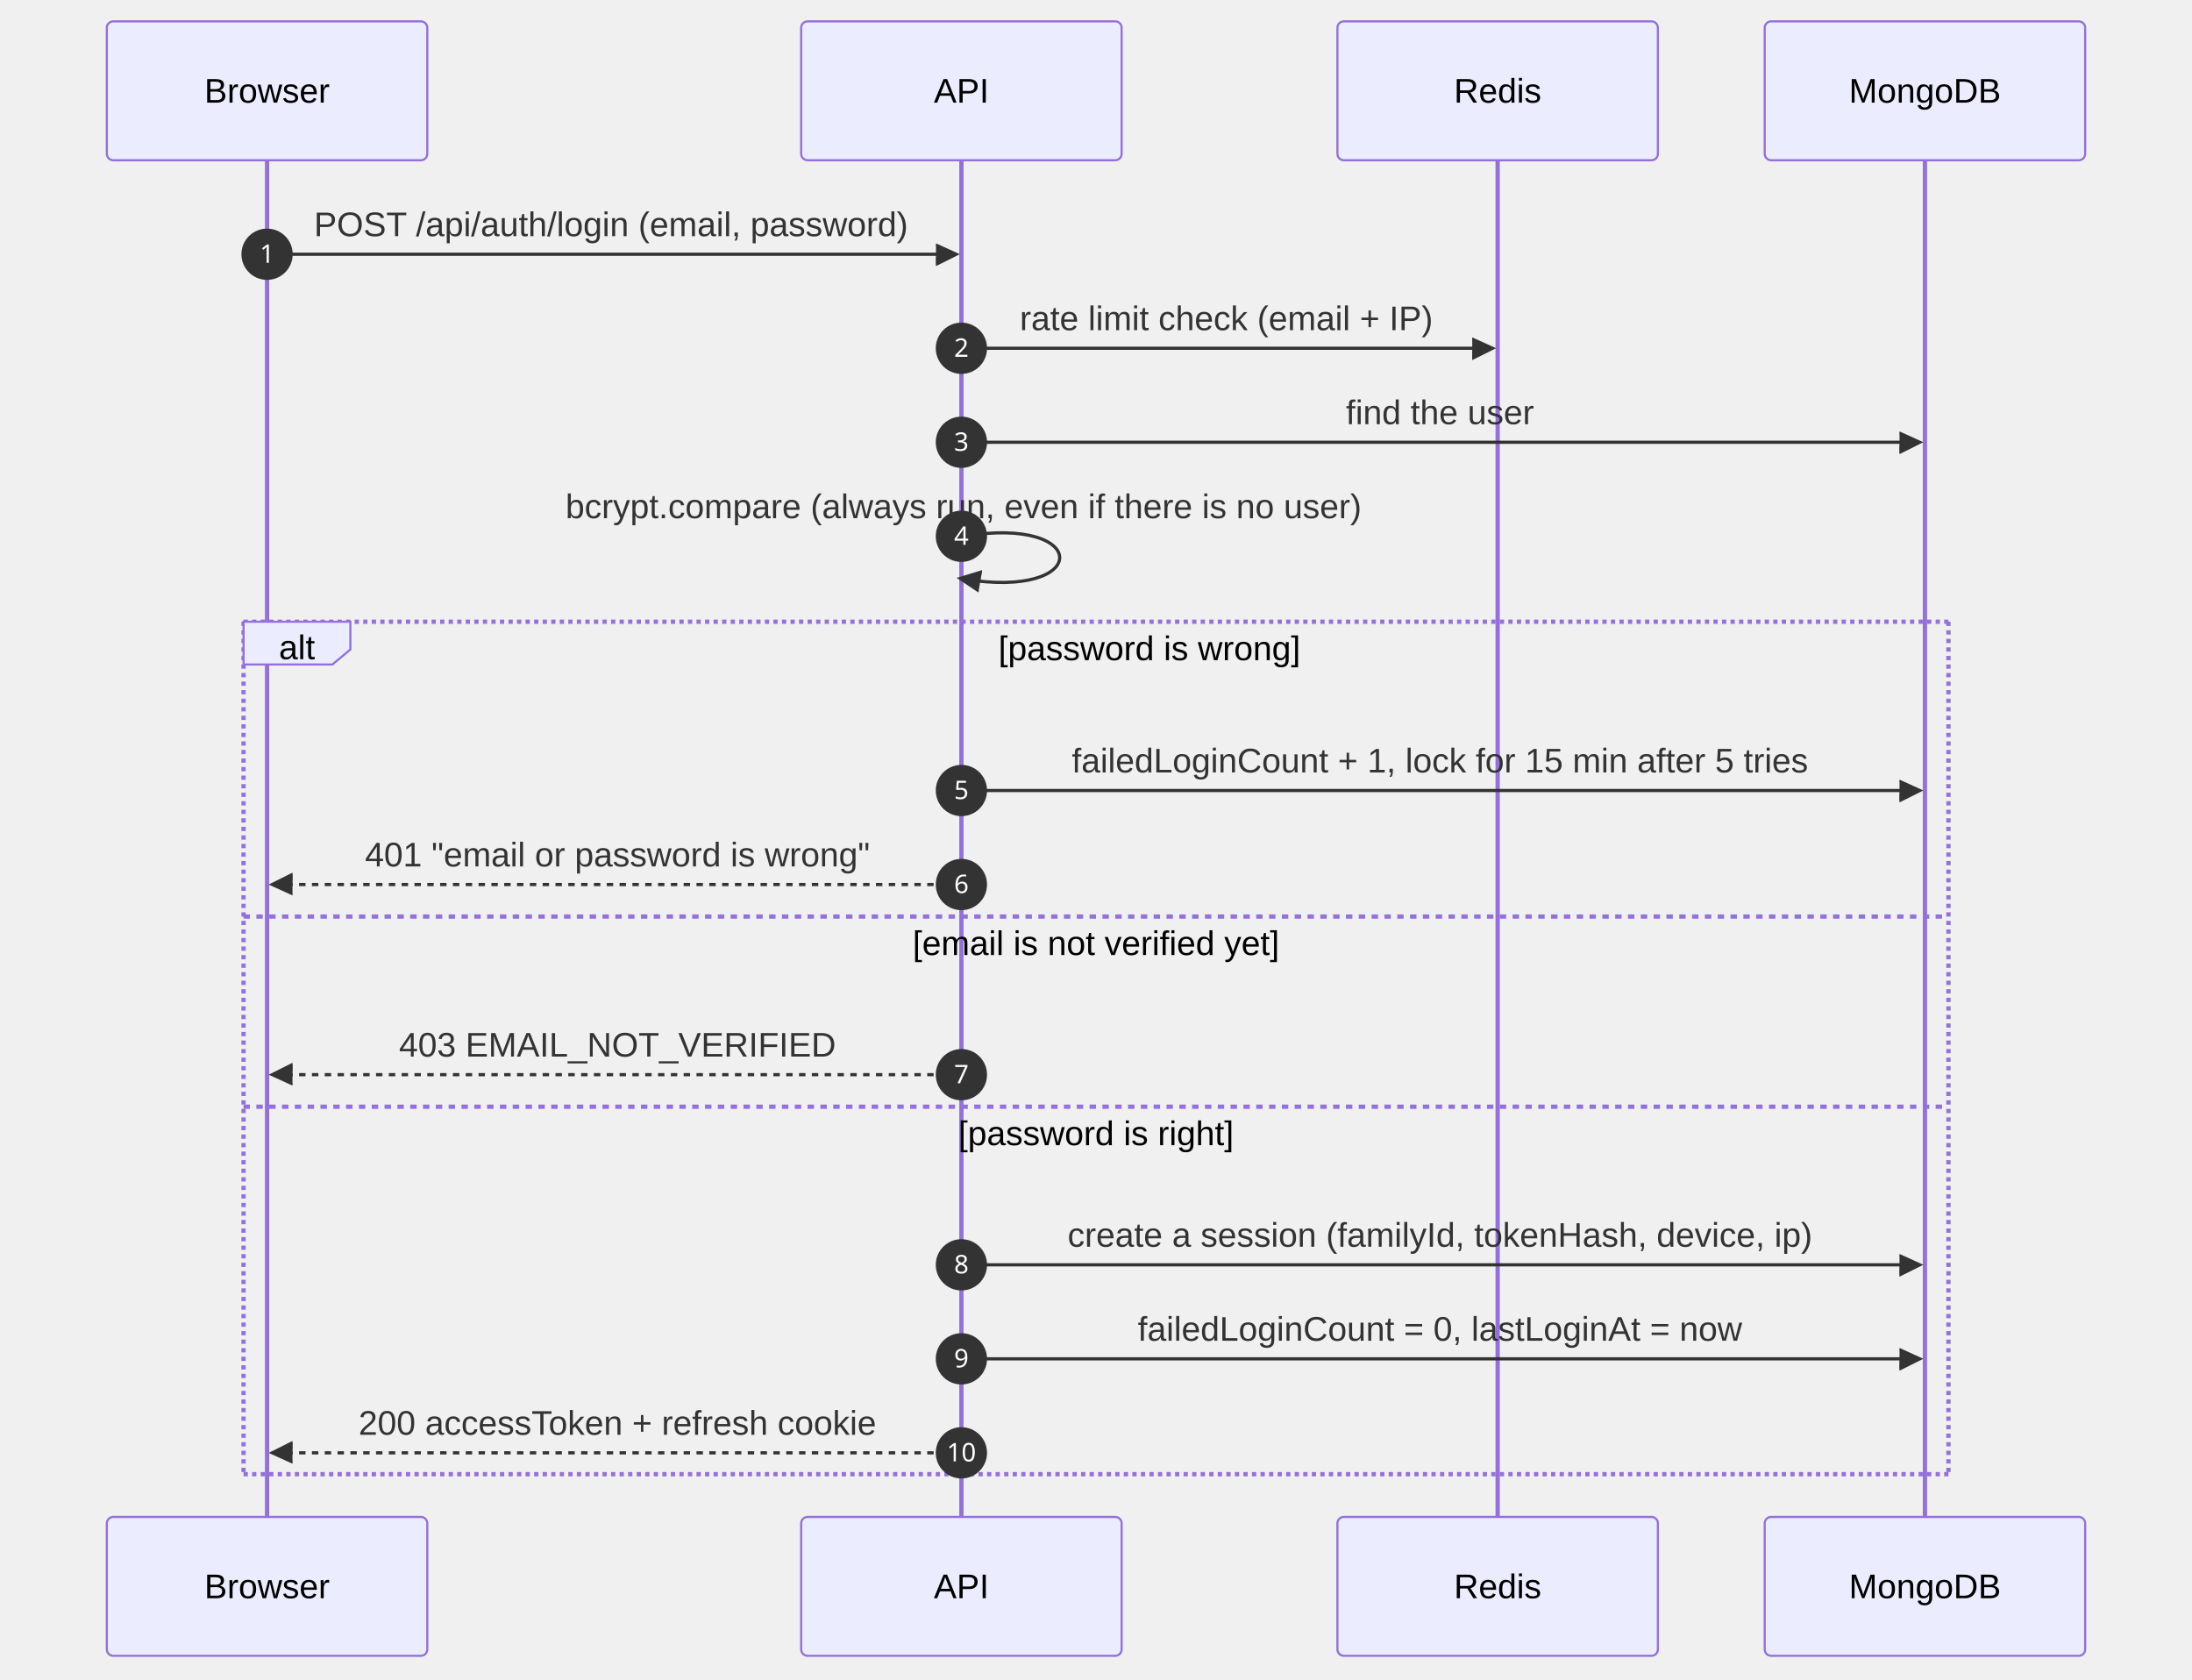
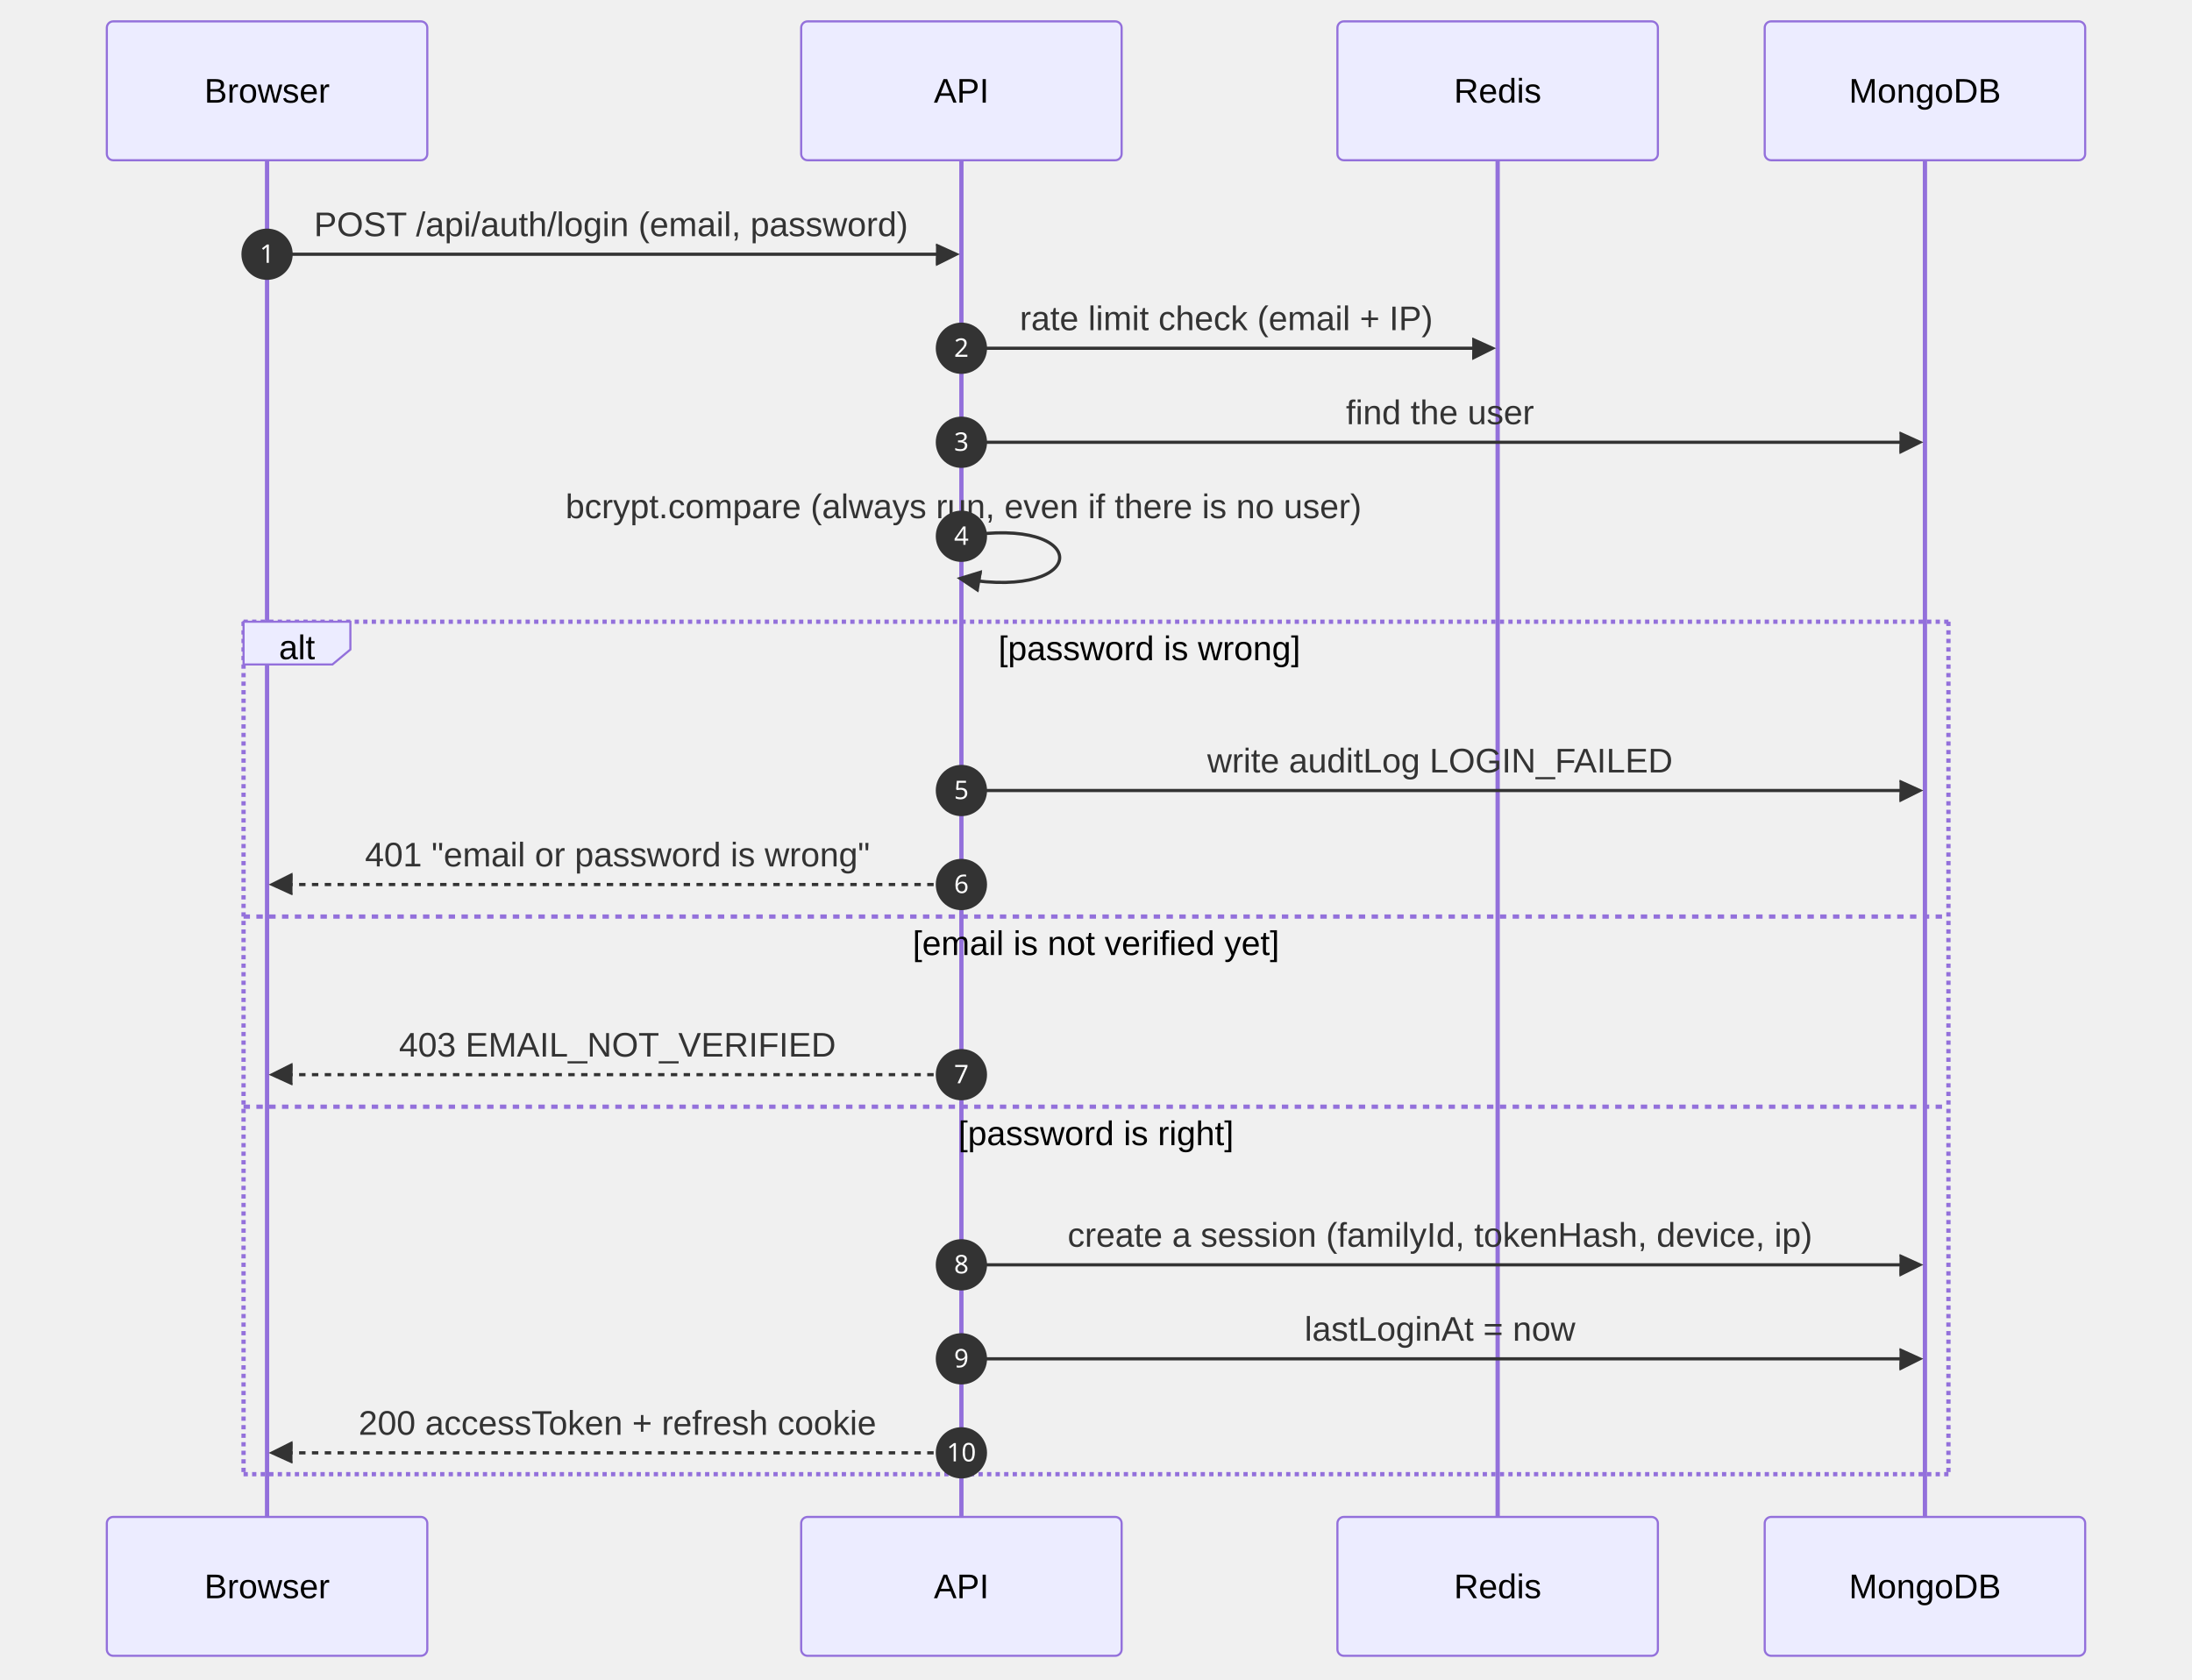
<svg xmlns="http://www.w3.org/2000/svg" id="my-svg" width="100%" style="max-width: 1026px; background-color: white;" viewBox="-50 -10 1026 786" role="graphics-document document" aria-roledescription="sequence">
  <g>
    <rect x="776" y="700" fill="#eaeaea" stroke="#666" width="150" height="65" name="DB" rx="3" ry="3" class="actor actor-bottom" />
    <text x="851" y="732.5" dominant-baseline="central" alignment-baseline="central" class="actor actor-box" style="text-anchor: middle; font-size: 16px; font-weight: 400;">
      <tspan x="851" dy="0">MongoDB</tspan>
    </text>
  </g>
  <g>
    <rect x="576" y="700" fill="#eaeaea" stroke="#666" width="150" height="65" name="R" rx="3" ry="3" class="actor actor-bottom" />
    <text x="651" y="732.5" dominant-baseline="central" alignment-baseline="central" class="actor actor-box" style="text-anchor: middle; font-size: 16px; font-weight: 400;">
      <tspan x="651" dy="0">Redis</tspan>
    </text>
  </g>
  <g>
    <rect x="325" y="700" fill="#eaeaea" stroke="#666" width="150" height="65" name="A" rx="3" ry="3" class="actor actor-bottom" />
    <text x="400" y="732.5" dominant-baseline="central" alignment-baseline="central" class="actor actor-box" style="text-anchor: middle; font-size: 16px; font-weight: 400;">
      <tspan x="400" dy="0">API</tspan>
    </text>
  </g>
  <g>
    <rect x="0" y="700" fill="#eaeaea" stroke="#666" width="150" height="65" name="U" rx="3" ry="3" class="actor actor-bottom" />
    <text x="75" y="732.5" dominant-baseline="central" alignment-baseline="central" class="actor actor-box" style="text-anchor: middle; font-size: 16px; font-weight: 400;">
      <tspan x="75" dy="0">Browser</tspan>
    </text>
  </g>
  <g>
    <line id="actor3" x1="851" y1="65" x2="851" y2="700" class="actor-line 200" stroke-width="0.5px" stroke="#999" name="DB" data-et="life-line" data-id="DB" />
    <g id="root-3" data-et="participant" data-type="participant" data-id="DB">
      <rect x="776" y="0" fill="#eaeaea" stroke="#666" width="150" height="65" name="DB" rx="3" ry="3" class="actor actor-top" />
      <text x="851" y="32.5" dominant-baseline="central" alignment-baseline="central" class="actor actor-box" style="text-anchor: middle; font-size: 16px; font-weight: 400;">
        <tspan x="851" dy="0">MongoDB</tspan>
      </text>
    </g>
  </g>
  <g>
    <line id="actor2" x1="651" y1="65" x2="651" y2="700" class="actor-line 200" stroke-width="0.5px" stroke="#999" name="R" data-et="life-line" data-id="R" />
    <g id="root-2" data-et="participant" data-type="participant" data-id="R">
      <rect x="576" y="0" fill="#eaeaea" stroke="#666" width="150" height="65" name="R" rx="3" ry="3" class="actor actor-top" />
      <text x="651" y="32.5" dominant-baseline="central" alignment-baseline="central" class="actor actor-box" style="text-anchor: middle; font-size: 16px; font-weight: 400;">
        <tspan x="651" dy="0">Redis</tspan>
      </text>
    </g>
  </g>
  <g>
    <line id="actor1" x1="400" y1="65" x2="400" y2="700" class="actor-line 200" stroke-width="0.5px" stroke="#999" name="A" data-et="life-line" data-id="A" />
    <g id="root-1" data-et="participant" data-type="participant" data-id="A">
      <rect x="325" y="0" fill="#eaeaea" stroke="#666" width="150" height="65" name="A" rx="3" ry="3" class="actor actor-top" />
      <text x="400" y="32.5" dominant-baseline="central" alignment-baseline="central" class="actor actor-box" style="text-anchor: middle; font-size: 16px; font-weight: 400;">
        <tspan x="400" dy="0">API</tspan>
      </text>
    </g>
  </g>
  <g>
    <line id="actor0" x1="75" y1="65" x2="75" y2="700" class="actor-line 200" stroke-width="0.5px" stroke="#999" name="U" data-et="life-line" data-id="U" />
    <g id="root-0" data-et="participant" data-type="participant" data-id="U">
      <rect x="0" y="0" fill="#eaeaea" stroke="#666" width="150" height="65" name="U" rx="3" ry="3" class="actor actor-top" />
      <text x="75" y="32.5" dominant-baseline="central" alignment-baseline="central" class="actor actor-box" style="text-anchor: middle; font-size: 16px; font-weight: 400;">
        <tspan x="75" dy="0">Browser</tspan>
      </text>
    </g>
  </g>
  <style>#my-svg{font-family:"trebuchet ms",verdana,arial,sans-serif;font-size:16px;fill:#333;}@keyframes edge-animation-frame{from{stroke-dashoffset:0;}}@keyframes dash{to{stroke-dashoffset:0;}}#my-svg .edge-animation-slow{stroke-dasharray:9,5!important;stroke-dashoffset:900;animation:dash 50s linear infinite;stroke-linecap:round;}#my-svg .edge-animation-fast{stroke-dasharray:9,5!important;stroke-dashoffset:900;animation:dash 20s linear infinite;stroke-linecap:round;}#my-svg .error-icon{fill:#552222;}#my-svg .error-text{fill:#552222;stroke:#552222;}#my-svg .edge-thickness-normal{stroke-width:1px;}#my-svg .edge-thickness-thick{stroke-width:3.5px;}#my-svg .edge-pattern-solid{stroke-dasharray:0;}#my-svg .edge-thickness-invisible{stroke-width:0;fill:none;}#my-svg .edge-pattern-dashed{stroke-dasharray:3;}#my-svg .edge-pattern-dotted{stroke-dasharray:2;}#my-svg .marker{fill:#333333;stroke:#333333;}#my-svg .marker.cross{stroke:#333333;}#my-svg svg{font-family:"trebuchet ms",verdana,arial,sans-serif;font-size:16px;}#my-svg p{margin:0;}#my-svg .actor{stroke:#9370DB;fill:#ECECFF;stroke-width:1;}#my-svg rect.actor.outer-path[data-look="neo"]{filter:drop-shadow(1px 2px 2px rgba(185, 185, 185, 1));}#my-svg rect.note[data-look="neo"]{stroke:#aaaa33;fill:#fff5ad;filter:drop-shadow(1px 2px 2px rgba(185, 185, 185, 1));}#my-svg text.actor&gt;tspan{fill:black;stroke:none;}#my-svg .actor-line{stroke:#9370DB;}#my-svg .innerArc{stroke-width:1.5;stroke-dasharray:none;}#my-svg .messageLine0{stroke-width:1.5;stroke-dasharray:none;stroke:#333;}#my-svg .messageLine1{stroke-width:1.5;stroke-dasharray:2,2;stroke:#333;}#my-svg [id$="-arrowhead"] path{fill:#333;stroke:#333;}#my-svg .sequenceNumber{fill:white;}#my-svg [id$="-sequencenumber"]{fill:#333;}#my-svg [id$="-crosshead"] path{fill:#333;stroke:#333;}#my-svg .messageText{fill:#333;stroke:none;}#my-svg .labelBox{stroke:#9370DB;fill:#ECECFF;filter:none;}#my-svg .labelText,#my-svg .labelText&gt;tspan{fill:black;stroke:none;}#my-svg .loopText,#my-svg .loopText&gt;tspan{fill:black;stroke:none;}#my-svg .sectionTitle,#my-svg .sectionTitle&gt;tspan{fill:black;stroke:none;}#my-svg .loopLine{stroke-width:2px;stroke-dasharray:2,2;stroke:#9370DB;fill:#9370DB;}#my-svg .note{stroke:#aaaa33;fill:#fff5ad;}#my-svg .noteText,#my-svg .noteText&gt;tspan{fill:black;stroke:none;font-weight:normal;}#my-svg .activation0{fill:#f4f4f4;stroke:#666;}#my-svg .activation1{fill:#f4f4f4;stroke:#666;}#my-svg .activation2{fill:#f4f4f4;stroke:#666;}#my-svg .actorPopupMenu{position:absolute;}#my-svg .actorPopupMenuPanel{position:absolute;fill:#ECECFF;box-shadow:0px 8px 16px 0px rgba(0,0,0,0.2);filter:drop-shadow(3px 5px 2px rgb(0 0 0 / 0.4));}#my-svg .actor-man circle,#my-svg line{fill:#ECECFF;stroke-width:2px;}#my-svg g rect.rect{filter:drop-shadow(1px 2px 2px rgba(185, 185, 185, 1));stroke:#9370DB;}#my-svg .node .neo-node{stroke:#9370DB;}#my-svg [data-look="neo"].node rect,#my-svg [data-look="neo"].cluster rect,#my-svg [data-look="neo"].node polygon{stroke:#9370DB;filter:drop-shadow(1px 2px 2px rgba(185, 185, 185, 1));}#my-svg [data-look="neo"].swimlane.cluster rect{filter:none;}#my-svg [data-look="neo"].node path{stroke:#9370DB;stroke-width:1px;}#my-svg [data-look="neo"].node .outer-path{filter:drop-shadow(1px 2px 2px rgba(185, 185, 185, 1));}#my-svg [data-look="neo"].node .neo-line path{stroke:#9370DB;filter:none;}#my-svg [data-look="neo"].node circle{stroke:#9370DB;filter:drop-shadow(1px 2px 2px rgba(185, 185, 185, 1));}#my-svg [data-look="neo"].node circle .state-start{fill:#000000;}#my-svg [data-look="neo"].icon-shape .icon{fill:#9370DB;filter:drop-shadow(1px 2px 2px rgba(185, 185, 185, 1));}#my-svg [data-look="neo"].icon-shape .icon-neo path{stroke:#9370DB;filter:drop-shadow(1px 2px 2px rgba(185, 185, 185, 1));}#my-svg :root{--mermaid-font-family:"trebuchet ms",verdana,arial,sans-serif;}</style>
  <g />
  <defs>
    <symbol id="my-svg-computer" width="24" height="24">
      <path transform="scale(.5)" d="M2 2v13h20v-13h-20zm18 11h-16v-9h16v9zm-10.228 6l.466-1h3.524l.467 1h-4.457zm14.228 3h-24l2-6h2.104l-1.33 4h18.45l-1.297-4h2.073l2 6zm-5-10h-14v-7h14v7z" />
    </symbol>
  </defs>
  <defs>
    <symbol id="my-svg-database" fill-rule="evenodd" clip-rule="evenodd">
      <path transform="scale(.5)" d="M12.258.001l.256.004.255.005.253.008.251.01.249.012.247.015.246.016.242.019.241.02.239.023.236.024.233.027.231.028.229.031.225.032.223.034.22.036.217.038.214.04.211.041.208.043.205.045.201.046.198.048.194.05.191.051.187.053.183.054.18.056.175.057.172.059.168.06.163.061.16.063.155.064.15.066.074.033.073.033.071.034.07.034.069.035.068.035.067.035.066.035.064.036.064.036.062.036.06.036.06.037.058.037.058.037.055.038.055.038.053.038.052.038.051.039.05.039.048.039.047.039.045.04.044.04.043.04.041.04.04.041.039.041.037.041.036.041.034.041.033.042.032.042.03.042.029.042.027.042.026.043.024.043.023.043.021.043.02.043.018.044.017.043.015.044.013.044.012.044.011.045.009.044.007.045.006.045.004.045.002.045.001.045v17l-.001.045-.002.045-.004.045-.006.045-.007.045-.009.044-.011.045-.012.044-.013.044-.015.044-.017.043-.018.044-.02.043-.021.043-.023.043-.024.043-.026.043-.027.042-.029.042-.03.042-.032.042-.033.042-.034.041-.036.041-.037.041-.039.041-.04.041-.041.04-.043.04-.044.04-.045.04-.047.039-.048.039-.05.039-.051.039-.052.038-.053.038-.055.038-.055.038-.058.037-.058.037-.06.037-.06.036-.062.036-.064.036-.064.036-.066.035-.067.035-.068.035-.069.035-.07.034-.071.034-.073.033-.074.033-.15.066-.155.064-.16.063-.163.061-.168.06-.172.059-.175.057-.18.056-.183.054-.187.053-.191.051-.194.05-.198.048-.201.046-.205.045-.208.043-.211.041-.214.04-.217.038-.22.036-.223.034-.225.032-.229.031-.231.028-.233.027-.236.024-.239.023-.241.02-.242.019-.246.016-.247.015-.249.012-.251.01-.253.008-.255.005-.256.004-.258.001-.258-.001-.256-.004-.255-.005-.253-.008-.251-.01-.249-.012-.247-.015-.245-.016-.243-.019-.241-.02-.238-.023-.236-.024-.234-.027-.231-.028-.228-.031-.226-.032-.223-.034-.22-.036-.217-.038-.214-.04-.211-.041-.208-.043-.204-.045-.201-.046-.198-.048-.195-.05-.19-.051-.187-.053-.184-.054-.179-.056-.176-.057-.172-.059-.167-.06-.164-.061-.159-.063-.155-.064-.151-.066-.074-.033-.072-.033-.072-.034-.07-.034-.069-.035-.068-.035-.067-.035-.066-.035-.064-.036-.063-.036-.062-.036-.061-.036-.06-.037-.058-.037-.057-.037-.056-.038-.055-.038-.053-.038-.052-.038-.051-.039-.049-.039-.049-.039-.046-.039-.046-.04-.044-.04-.043-.04-.041-.04-.04-.041-.039-.041-.037-.041-.036-.041-.034-.041-.033-.042-.032-.042-.03-.042-.029-.042-.027-.042-.026-.043-.024-.043-.023-.043-.021-.043-.02-.043-.018-.044-.017-.043-.015-.044-.013-.044-.012-.044-.011-.045-.009-.044-.007-.045-.006-.045-.004-.045-.002-.045-.001-.045v-17l.001-.045.002-.045.004-.045.006-.045.007-.045.009-.044.011-.045.012-.044.013-.044.015-.044.017-.043.018-.044.02-.043.021-.043.023-.043.024-.043.026-.043.027-.042.029-.042.03-.042.032-.042.033-.042.034-.041.036-.041.037-.041.039-.041.04-.041.041-.04.043-.04.044-.04.046-.04.046-.039.049-.039.049-.039.051-.039.052-.038.053-.038.055-.038.056-.038.057-.037.058-.037.06-.037.061-.036.062-.036.063-.036.064-.036.066-.035.067-.035.068-.035.069-.035.07-.034.072-.034.072-.033.074-.033.151-.066.155-.064.159-.063.164-.061.167-.06.172-.059.176-.057.179-.056.184-.054.187-.053.19-.051.195-.05.198-.048.201-.046.204-.045.208-.043.211-.041.214-.04.217-.038.22-.036.223-.034.226-.032.228-.031.231-.028.234-.027.236-.024.238-.023.241-.02.243-.019.245-.016.247-.015.249-.012.251-.01.253-.008.255-.005.256-.004.258-.001.258.001zm-9.258 20.499v.01l.001.021.003.021.004.022.005.021.006.022.007.022.009.023.01.022.011.023.012.023.013.023.015.023.016.024.017.023.018.024.019.024.021.024.022.025.023.024.024.025.052.049.056.05.061.051.066.051.07.051.075.051.079.052.084.052.088.052.092.052.097.052.102.051.105.052.11.052.114.051.119.051.123.051.127.05.131.05.135.05.139.048.144.049.147.047.152.047.155.047.16.045.163.045.167.043.171.043.176.041.178.041.183.039.187.039.19.037.194.035.197.035.202.033.204.031.209.03.212.029.216.027.219.025.222.024.226.021.23.02.233.018.236.016.24.015.243.012.246.01.249.008.253.005.256.004.259.001.26-.001.257-.004.254-.005.25-.008.247-.011.244-.012.241-.014.237-.016.233-.018.231-.021.226-.021.224-.024.22-.026.216-.027.212-.028.21-.031.205-.031.202-.034.198-.034.194-.036.191-.037.187-.039.183-.04.179-.04.175-.042.172-.043.168-.044.163-.045.16-.046.155-.046.152-.047.148-.048.143-.049.139-.049.136-.05.131-.05.126-.05.123-.051.118-.052.114-.051.11-.052.106-.052.101-.052.096-.052.092-.052.088-.053.083-.051.079-.052.074-.052.07-.051.065-.051.06-.051.056-.05.051-.05.023-.024.023-.025.021-.024.02-.024.019-.024.018-.024.017-.024.015-.023.014-.024.013-.023.012-.023.01-.023.01-.022.008-.022.006-.022.006-.022.004-.022.004-.021.001-.021.001-.021v-4.127l-.077.055-.08.053-.083.054-.085.053-.087.052-.09.052-.093.051-.095.05-.097.05-.1.049-.102.049-.105.048-.106.047-.109.047-.111.046-.114.045-.115.045-.118.044-.12.043-.122.042-.124.042-.126.041-.128.04-.13.04-.132.038-.134.038-.135.037-.138.037-.139.035-.142.035-.143.034-.144.033-.147.032-.148.031-.15.03-.151.03-.153.029-.154.027-.156.027-.158.026-.159.025-.161.024-.162.023-.163.022-.165.021-.166.02-.167.019-.169.018-.169.017-.171.016-.173.015-.173.014-.175.013-.175.012-.177.011-.178.01-.179.008-.179.008-.181.006-.182.005-.182.004-.184.003-.184.002h-.37l-.184-.002-.184-.003-.182-.004-.182-.005-.181-.006-.179-.008-.179-.008-.178-.01-.176-.011-.176-.012-.175-.013-.173-.014-.172-.015-.171-.016-.17-.017-.169-.018-.167-.019-.166-.02-.165-.021-.163-.022-.162-.023-.161-.024-.159-.025-.157-.026-.156-.027-.155-.027-.153-.029-.151-.03-.15-.03-.148-.031-.146-.032-.145-.033-.143-.034-.141-.035-.14-.035-.137-.037-.136-.037-.134-.038-.132-.038-.13-.04-.128-.04-.126-.041-.124-.042-.122-.042-.12-.044-.117-.043-.116-.045-.113-.045-.112-.046-.109-.047-.106-.047-.105-.048-.102-.049-.1-.049-.097-.05-.095-.05-.093-.052-.09-.051-.087-.052-.085-.053-.083-.054-.08-.054-.077-.054v4.127zm0-5.654v.011l.001.021.003.021.004.021.005.022.006.022.007.022.009.022.01.022.011.023.012.023.013.023.015.024.016.023.017.024.018.024.019.024.021.024.022.024.023.025.024.024.052.05.056.05.061.05.066.051.07.051.075.052.079.051.084.052.088.052.092.052.097.052.102.052.105.052.11.051.114.051.119.052.123.05.127.051.131.05.135.049.139.049.144.048.147.048.152.047.155.046.16.045.163.045.167.044.171.042.176.042.178.04.183.04.187.038.19.037.194.036.197.034.202.033.204.032.209.03.212.028.216.027.219.025.222.024.226.022.23.02.233.018.236.016.24.014.243.012.246.01.249.008.253.006.256.003.259.001.26-.001.257-.003.254-.006.25-.008.247-.01.244-.012.241-.015.237-.016.233-.018.231-.02.226-.022.224-.024.22-.025.216-.027.212-.029.21-.03.205-.032.202-.033.198-.035.194-.036.191-.037.187-.039.183-.039.179-.041.175-.042.172-.043.168-.044.163-.045.16-.045.155-.047.152-.047.148-.048.143-.048.139-.05.136-.049.131-.05.126-.051.123-.051.118-.051.114-.052.11-.052.106-.052.101-.052.096-.052.092-.052.088-.052.083-.052.079-.052.074-.051.07-.052.065-.051.06-.05.056-.051.051-.049.023-.025.023-.024.021-.025.02-.024.019-.024.018-.024.017-.024.015-.023.014-.023.013-.024.012-.022.01-.023.01-.023.008-.022.006-.022.006-.022.004-.021.004-.022.001-.021.001-.021v-4.139l-.077.054-.08.054-.083.054-.085.052-.087.053-.09.051-.093.051-.095.051-.097.05-.1.049-.102.049-.105.048-.106.047-.109.047-.111.046-.114.045-.115.044-.118.044-.12.044-.122.042-.124.042-.126.041-.128.04-.13.039-.132.039-.134.038-.135.037-.138.036-.139.036-.142.035-.143.033-.144.033-.147.033-.148.031-.15.03-.151.03-.153.028-.154.028-.156.027-.158.026-.159.025-.161.024-.162.023-.163.022-.165.021-.166.02-.167.019-.169.018-.169.017-.171.016-.173.015-.173.014-.175.013-.175.012-.177.011-.178.009-.179.009-.179.007-.181.007-.182.005-.182.004-.184.003-.184.002h-.37l-.184-.002-.184-.003-.182-.004-.182-.005-.181-.007-.179-.007-.179-.009-.178-.009-.176-.011-.176-.012-.175-.013-.173-.014-.172-.015-.171-.016-.17-.017-.169-.018-.167-.019-.166-.02-.165-.021-.163-.022-.162-.023-.161-.024-.159-.025-.157-.026-.156-.027-.155-.028-.153-.028-.151-.03-.15-.03-.148-.031-.146-.033-.145-.033-.143-.033-.141-.035-.14-.036-.137-.036-.136-.037-.134-.038-.132-.039-.13-.039-.128-.04-.126-.041-.124-.042-.122-.043-.12-.043-.117-.044-.116-.044-.113-.046-.112-.046-.109-.046-.106-.047-.105-.048-.102-.049-.1-.049-.097-.05-.095-.051-.093-.051-.09-.051-.087-.053-.085-.052-.083-.054-.08-.054-.077-.054v4.139zm0-5.666v.011l.001.02.003.022.004.021.005.022.006.021.007.022.009.023.01.022.011.023.012.023.013.023.015.023.016.024.017.024.018.023.019.024.021.025.022.024.023.024.024.025.052.05.056.05.061.05.066.051.07.051.075.052.079.051.084.052.088.052.092.052.097.052.102.052.105.051.11.052.114.051.119.051.123.051.127.05.131.05.135.05.139.049.144.048.147.048.152.047.155.046.16.045.163.045.167.043.171.043.176.042.178.04.183.04.187.038.19.037.194.036.197.034.202.033.204.032.209.03.212.028.216.027.219.025.222.024.226.021.23.02.233.018.236.017.24.014.243.012.246.01.249.008.253.006.256.003.259.001.26-.001.257-.003.254-.006.25-.008.247-.01.244-.013.241-.014.237-.016.233-.018.231-.02.226-.022.224-.024.22-.025.216-.027.212-.029.21-.03.205-.032.202-.033.198-.035.194-.036.191-.037.187-.039.183-.039.179-.041.175-.042.172-.043.168-.044.163-.045.16-.045.155-.047.152-.047.148-.048.143-.049.139-.049.136-.049.131-.051.126-.05.123-.051.118-.052.114-.051.11-.052.106-.052.101-.052.096-.052.092-.052.088-.052.083-.052.079-.052.074-.052.07-.051.065-.051.06-.051.056-.05.051-.049.023-.025.023-.025.021-.024.02-.024.019-.024.018-.024.017-.024.015-.023.014-.024.013-.023.012-.023.01-.022.01-.023.008-.022.006-.022.006-.022.004-.022.004-.021.001-.021.001-.021v-4.153l-.077.054-.08.054-.083.053-.085.053-.087.053-.09.051-.093.051-.095.051-.097.05-.1.049-.102.048-.105.048-.106.048-.109.046-.111.046-.114.046-.115.044-.118.044-.12.043-.122.043-.124.042-.126.041-.128.04-.13.039-.132.039-.134.038-.135.037-.138.036-.139.036-.142.034-.143.034-.144.033-.147.032-.148.032-.15.03-.151.03-.153.028-.154.028-.156.027-.158.026-.159.024-.161.024-.162.023-.163.023-.165.021-.166.02-.167.019-.169.018-.169.017-.171.016-.173.015-.173.014-.175.013-.175.012-.177.01-.178.01-.179.009-.179.007-.181.006-.182.006-.182.004-.184.003-.184.001-.185.001-.185-.001-.184-.001-.184-.003-.182-.004-.182-.006-.181-.006-.179-.007-.179-.009-.178-.01-.176-.01-.176-.012-.175-.013-.173-.014-.172-.015-.171-.016-.17-.017-.169-.018-.167-.019-.166-.02-.165-.021-.163-.023-.162-.023-.161-.024-.159-.024-.157-.026-.156-.027-.155-.028-.153-.028-.151-.03-.15-.03-.148-.032-.146-.032-.145-.033-.143-.034-.141-.034-.14-.036-.137-.036-.136-.037-.134-.038-.132-.039-.13-.039-.128-.041-.126-.041-.124-.041-.122-.043-.12-.043-.117-.044-.116-.044-.113-.046-.112-.046-.109-.046-.106-.048-.105-.048-.102-.048-.1-.05-.097-.049-.095-.051-.093-.051-.09-.052-.087-.052-.085-.053-.083-.053-.08-.054-.077-.054v4.153zm8.74-8.179l-.257.004-.254.005-.25.008-.247.011-.244.012-.241.014-.237.016-.233.018-.231.021-.226.022-.224.023-.22.026-.216.027-.212.028-.21.031-.205.032-.202.033-.198.034-.194.036-.191.038-.187.038-.183.04-.179.041-.175.042-.172.043-.168.043-.163.045-.16.046-.155.046-.152.048-.148.048-.143.048-.139.049-.136.05-.131.05-.126.051-.123.051-.118.051-.114.052-.11.052-.106.052-.101.052-.096.052-.092.052-.088.052-.083.052-.079.052-.074.051-.07.052-.065.051-.06.05-.056.05-.051.05-.023.025-.023.024-.021.024-.02.025-.019.024-.018.024-.017.023-.015.024-.014.023-.013.023-.012.023-.01.023-.01.022-.008.022-.006.023-.006.021-.004.022-.004.021-.001.021-.001.021.001.021.001.021.004.021.004.022.006.021.006.023.008.022.01.022.01.023.012.023.013.023.014.023.015.024.017.023.018.024.019.024.02.025.021.024.023.024.023.025.051.05.056.05.06.05.065.051.07.052.074.051.079.052.083.052.088.052.092.052.096.052.101.052.106.052.11.052.114.052.118.051.123.051.126.051.131.05.136.05.139.049.143.048.148.048.152.048.155.046.16.046.163.045.168.043.172.043.175.042.179.041.183.04.187.038.191.038.194.036.198.034.202.033.205.032.21.031.212.028.216.027.22.026.224.023.226.022.231.021.233.018.237.016.241.014.244.012.247.011.25.008.254.005.257.004.26.001.26-.001.257-.004.254-.005.25-.008.247-.011.244-.012.241-.014.237-.016.233-.018.231-.021.226-.022.224-.023.22-.026.216-.027.212-.028.21-.031.205-.032.202-.033.198-.034.194-.036.191-.038.187-.038.183-.04.179-.041.175-.042.172-.043.168-.043.163-.045.16-.046.155-.046.152-.048.148-.048.143-.048.139-.049.136-.05.131-.05.126-.051.123-.051.118-.051.114-.052.11-.052.106-.052.101-.052.096-.052.092-.052.088-.052.083-.052.079-.052.074-.051.07-.052.065-.051.06-.05.056-.05.051-.05.023-.025.023-.024.021-.024.02-.025.019-.024.018-.024.017-.023.015-.024.014-.023.013-.023.012-.023.01-.023.01-.022.008-.022.006-.023.006-.021.004-.022.004-.021.001-.021.001-.021-.001-.021-.001-.021-.004-.021-.004-.022-.006-.021-.006-.023-.008-.022-.01-.022-.01-.023-.012-.023-.013-.023-.014-.023-.015-.024-.017-.023-.018-.024-.019-.024-.02-.025-.021-.024-.023-.024-.023-.025-.051-.05-.056-.05-.06-.05-.065-.051-.07-.052-.074-.051-.079-.052-.083-.052-.088-.052-.092-.052-.096-.052-.101-.052-.106-.052-.11-.052-.114-.052-.118-.051-.123-.051-.126-.051-.131-.05-.136-.05-.139-.049-.143-.048-.148-.048-.152-.048-.155-.046-.16-.046-.163-.045-.168-.043-.172-.043-.175-.042-.179-.041-.183-.04-.187-.038-.191-.038-.194-.036-.198-.034-.202-.033-.205-.032-.21-.031-.212-.028-.216-.027-.22-.026-.224-.023-.226-.022-.231-.021-.233-.018-.237-.016-.241-.014-.244-.012-.247-.011-.25-.008-.254-.005-.257-.004-.26-.001-.26.001z" />
    </symbol>
  </defs>
  <defs>
    <symbol id="my-svg-clock" width="24" height="24">
      <path transform="scale(.5)" d="M12 2c5.514 0 10 4.486 10 10s-4.486 10-10 10-10-4.486-10-10 4.486-10 10-10zm0-2c-6.627 0-12 5.373-12 12s5.373 12 12 12 12-5.373 12-12-5.373-12-12-12zm5.848 12.459c.202.038.202.333.001.372-1.907.361-6.045 1.111-6.547 1.111-.719 0-1.301-.582-1.301-1.301 0-.512.77-5.447 1.125-7.445.034-.192.312-.181.343.014l.985 6.238 5.394 1.011z" />
    </symbol>
  </defs>
  <defs>
    <marker id="my-svg-arrowhead" refX="7.9" refY="5" markerUnits="userSpaceOnUse" markerWidth="12" markerHeight="12" orient="auto-start-reverse">
      <path d="M -1 0 L 10 5 L 0 10 z" />
    </marker>
  </defs>
  <defs>
    <marker id="my-svg-crosshead" markerWidth="15" markerHeight="8" orient="auto" refX="4" refY="4.5">
      <path fill="none" stroke="#000000" stroke-width="1pt" d="M 1,2 L 6,7 M 6,2 L 1,7" style="stroke-dasharray: 0, 0;" />
    </marker>
  </defs>
  <defs>
    <marker id="my-svg-filled-head" refX="15.5" refY="7" markerWidth="20" markerHeight="28" orient="auto">
      <path d="M 18,7 L9,13 L14,7 L9,1 Z" />
    </marker>
  </defs>
  <defs>
    <marker id="my-svg-sequencenumber" refX="15" refY="15" markerWidth="60" markerHeight="40" orient="auto">
      <circle cx="15" cy="15" r="6" />
    </marker>
  </defs>
  <defs>
    <marker id="my-svg-solidTopArrowHead" refX="7.9" refY="7.25" markerUnits="userSpaceOnUse" markerWidth="12" markerHeight="12" orient="auto-start-reverse">
      <path d="M 0 0 L 10 8 L 0 8 z" />
    </marker>
  </defs>
  <defs>
    <marker id="my-svg-solidBottomArrowHead" refX="7.9" refY="0.75" markerUnits="userSpaceOnUse" markerWidth="12" markerHeight="12" orient="auto-start-reverse">
      <path d="M 0 0 L 10 0 L 0 8 z" />
    </marker>
  </defs>
  <defs>
    <marker id="my-svg-stickTopArrowHead" refX="7.5" refY="7" markerUnits="userSpaceOnUse" markerWidth="12" markerHeight="12" orient="auto-start-reverse">
      <path d="M 0 0 L 7 7" stroke="black" stroke-width="1.5" fill="none" />
    </marker>
  </defs>
  <defs>
    <marker id="my-svg-stickBottomArrowHead" refX="7.5" refY="0" markerUnits="userSpaceOnUse" markerWidth="12" markerHeight="12" orient="auto-start-reverse">
      <path d="M 0 7 L 7 0" stroke="black" stroke-width="1.5" fill="none" />
    </marker>
  </defs>
  <g data-et="control-structure" data-id="i14">
    <line x1="64" y1="281" x2="862" y2="281" class="loopLine" />
    <line x1="862" y1="281" x2="862" y2="680" class="loopLine" />
    <line x1="64" y1="680" x2="862" y2="680" class="loopLine" />
    <line x1="64" y1="281" x2="64" y2="680" class="loopLine" />
    <line x1="64" y1="419" x2="862" y2="419" class="loopLine" style="stroke-dasharray: 3, 3;" />
    <line x1="64" y1="508" x2="862" y2="508" class="loopLine" style="stroke-dasharray: 3, 3;" />
    <polygon points="64,281 114,281 114,294 105.6,301 64,301" class="labelBox" />
    <text x="89" y="294" text-anchor="middle" dominant-baseline="middle" alignment-baseline="middle" class="labelText" style="font-size: 16px; font-weight: 400;">alt</text>
    <text x="488" y="299" text-anchor="middle" class="loopText" style="font-size: 16px; font-weight: 400;">
      <tspan x="488">[password is wrong]</tspan>
    </text>
    <text x="463" y="437" text-anchor="middle" class="sectionTitle" style="font-size: 16px; font-weight: 400;">[email is not verified yet]</text>
    <text x="463" y="526" text-anchor="middle" class="sectionTitle" style="font-size: 16px; font-weight: 400;">[password is right]</text>
  </g>
  <text x="236" y="80" text-anchor="middle" dominant-baseline="middle" alignment-baseline="middle" class="messageText" dy="1em" style="font-size: 16px; font-weight: 400;">POST /api/auth/login (email, password)</text>
  <line x1="82" y1="109" x2="396" y2="109" class="messageLine0" data-et="message" data-id="i1" data-from="U" data-to="A" stroke-width="2" stroke="none" marker-end="url(#my-svg-arrowhead)" style="fill: none;" />
  <line x1="75" y1="109" x2="75" y2="109" stroke-width="0" marker-start="url(#my-svg-sequencenumber)" />
  <text x="75" y="113" font-family="sans-serif" font-size="12px" text-anchor="middle" class="sequenceNumber">1</text>
  <text x="524" y="124" text-anchor="middle" dominant-baseline="middle" alignment-baseline="middle" class="messageText" dy="1em" style="font-size: 16px; font-weight: 400;">rate limit check (email + IP)</text>
  <line x1="407" y1="153" x2="647" y2="153" class="messageLine0" data-et="message" data-id="i2" data-from="A" data-to="R" stroke-width="2" stroke="none" marker-end="url(#my-svg-arrowhead)" style="fill: none;" />
  <line x1="400" y1="153" x2="400" y2="153" stroke-width="0" marker-start="url(#my-svg-sequencenumber)" />
  <text x="400" y="157" font-family="sans-serif" font-size="12px" text-anchor="middle" class="sequenceNumber">2</text>
  <text x="624" y="168" text-anchor="middle" dominant-baseline="middle" alignment-baseline="middle" class="messageText" dy="1em" style="font-size: 16px; font-weight: 400;">find the user</text>
  <line x1="407" y1="197" x2="847" y2="197" class="messageLine0" data-et="message" data-id="i3" data-from="A" data-to="DB" stroke-width="2" stroke="none" marker-end="url(#my-svg-arrowhead)" style="fill: none;" />
  <line x1="400" y1="197" x2="400" y2="197" stroke-width="0" marker-start="url(#my-svg-sequencenumber)" />
  <text x="400" y="201" font-family="sans-serif" font-size="12px" text-anchor="middle" class="sequenceNumber">3</text>
  <text x="401" y="212" text-anchor="middle" dominant-baseline="middle" alignment-baseline="middle" class="messageText" dy="1em" style="font-size: 16px; font-weight: 400;">bcrypt.compare (always run, even if there is no user)</text>
  <path d="M 401,241 C 461,231 461,271 401,261" class="messageLine0" data-et="message" data-id="i4" data-from="A" data-to="A" stroke-width="2" stroke="none" marker-end="url(#my-svg-arrowhead)" x1="407" style="fill: none;" />
  <line x1="400" y1="241" x2="400" y2="241" stroke-width="0" marker-start="url(#my-svg-sequencenumber)" />
  <text x="400" y="245" font-family="sans-serif" font-size="12px" text-anchor="middle" class="sequenceNumber">4</text>
-   <text x="624" y="331" text-anchor="middle" dominant-baseline="middle" alignment-baseline="middle" class="messageText" dy="1em" style="font-size: 16px; font-weight: 400;">failedLoginCount + 1, lock for 15 min after 5 tries</text>
+   <text x="624" y="331" text-anchor="middle" dominant-baseline="middle" alignment-baseline="middle" class="messageText" dy="1em" style="font-size: 16px; font-weight: 400;">write auditLog LOGIN_FAILED</text>
  <line x1="407" y1="360" x2="847" y2="360" class="messageLine0" data-et="message" data-id="i6" data-from="A" data-to="DB" stroke-width="2" stroke="none" marker-end="url(#my-svg-arrowhead)" style="fill: none;" />
  <line x1="400" y1="360" x2="400" y2="360" stroke-width="0" marker-start="url(#my-svg-sequencenumber)" />
  <text x="400" y="364" font-family="sans-serif" font-size="12px" text-anchor="middle" class="sequenceNumber">5</text>
  <text x="239" y="375" text-anchor="middle" dominant-baseline="middle" alignment-baseline="middle" class="messageText" dy="1em" style="font-size: 16px; font-weight: 400;">401 "email or password is wrong"</text>
  <line x1="405" y1="404" x2="79" y2="404" class="messageLine1" data-et="message" data-id="i7" data-from="A" data-to="U" stroke-width="2" stroke="none" marker-end="url(#my-svg-arrowhead)" style="stroke-dasharray: 3, 3; fill: none;" />
  <line x1="400" y1="404" x2="400" y2="404" stroke-width="0" marker-start="url(#my-svg-sequencenumber)" />
  <text x="400" y="408" font-family="sans-serif" font-size="12px" text-anchor="middle" class="sequenceNumber">6</text>
  <text x="239" y="464" text-anchor="middle" dominant-baseline="middle" alignment-baseline="middle" class="messageText" dy="1em" style="font-size: 16px; font-weight: 400;">403 EMAIL_NOT_VERIFIED</text>
  <line x1="405" y1="493" x2="79" y2="493" class="messageLine1" data-et="message" data-id="i9" data-from="A" data-to="U" stroke-width="2" stroke="none" marker-end="url(#my-svg-arrowhead)" style="stroke-dasharray: 3, 3; fill: none;" />
  <line x1="400" y1="493" x2="400" y2="493" stroke-width="0" marker-start="url(#my-svg-sequencenumber)" />
  <text x="400" y="497" font-family="sans-serif" font-size="12px" text-anchor="middle" class="sequenceNumber">7</text>
  <text x="624" y="553" text-anchor="middle" dominant-baseline="middle" alignment-baseline="middle" class="messageText" dy="1em" style="font-size: 16px; font-weight: 400;">create a session (familyId, tokenHash, device, ip)</text>
  <line x1="407" y1="582" x2="847" y2="582" class="messageLine0" data-et="message" data-id="i11" data-from="A" data-to="DB" stroke-width="2" stroke="none" marker-end="url(#my-svg-arrowhead)" style="fill: none;" />
  <line x1="400" y1="582" x2="400" y2="582" stroke-width="0" marker-start="url(#my-svg-sequencenumber)" />
  <text x="400" y="586" font-family="sans-serif" font-size="12px" text-anchor="middle" class="sequenceNumber">8</text>
-   <text x="624" y="597" text-anchor="middle" dominant-baseline="middle" alignment-baseline="middle" class="messageText" dy="1em" style="font-size: 16px; font-weight: 400;">failedLoginCount = 0, lastLoginAt = now</text>
+   <text x="624" y="597" text-anchor="middle" dominant-baseline="middle" alignment-baseline="middle" class="messageText" dy="1em" style="font-size: 16px; font-weight: 400;">lastLoginAt = now</text>
  <line x1="407" y1="626" x2="847" y2="626" class="messageLine0" data-et="message" data-id="i12" data-from="A" data-to="DB" stroke-width="2" stroke="none" marker-end="url(#my-svg-arrowhead)" style="fill: none;" />
  <line x1="400" y1="626" x2="400" y2="626" stroke-width="0" marker-start="url(#my-svg-sequencenumber)" />
  <text x="400" y="630" font-family="sans-serif" font-size="12px" text-anchor="middle" class="sequenceNumber">9</text>
  <text x="239" y="641" text-anchor="middle" dominant-baseline="middle" alignment-baseline="middle" class="messageText" dy="1em" style="font-size: 16px; font-weight: 400;">200 accessToken + refresh cookie</text>
  <line x1="405" y1="670" x2="79" y2="670" class="messageLine1" data-et="message" data-id="i13" data-from="A" data-to="U" stroke-width="2" stroke="none" marker-end="url(#my-svg-arrowhead)" style="stroke-dasharray: 3, 3; fill: none;" />
  <line x1="400" y1="670" x2="400" y2="670" stroke-width="0" marker-start="url(#my-svg-sequencenumber)" />
  <text x="400" y="674" font-family="sans-serif" font-size="12px" text-anchor="middle" class="sequenceNumber">10</text>
</svg>
